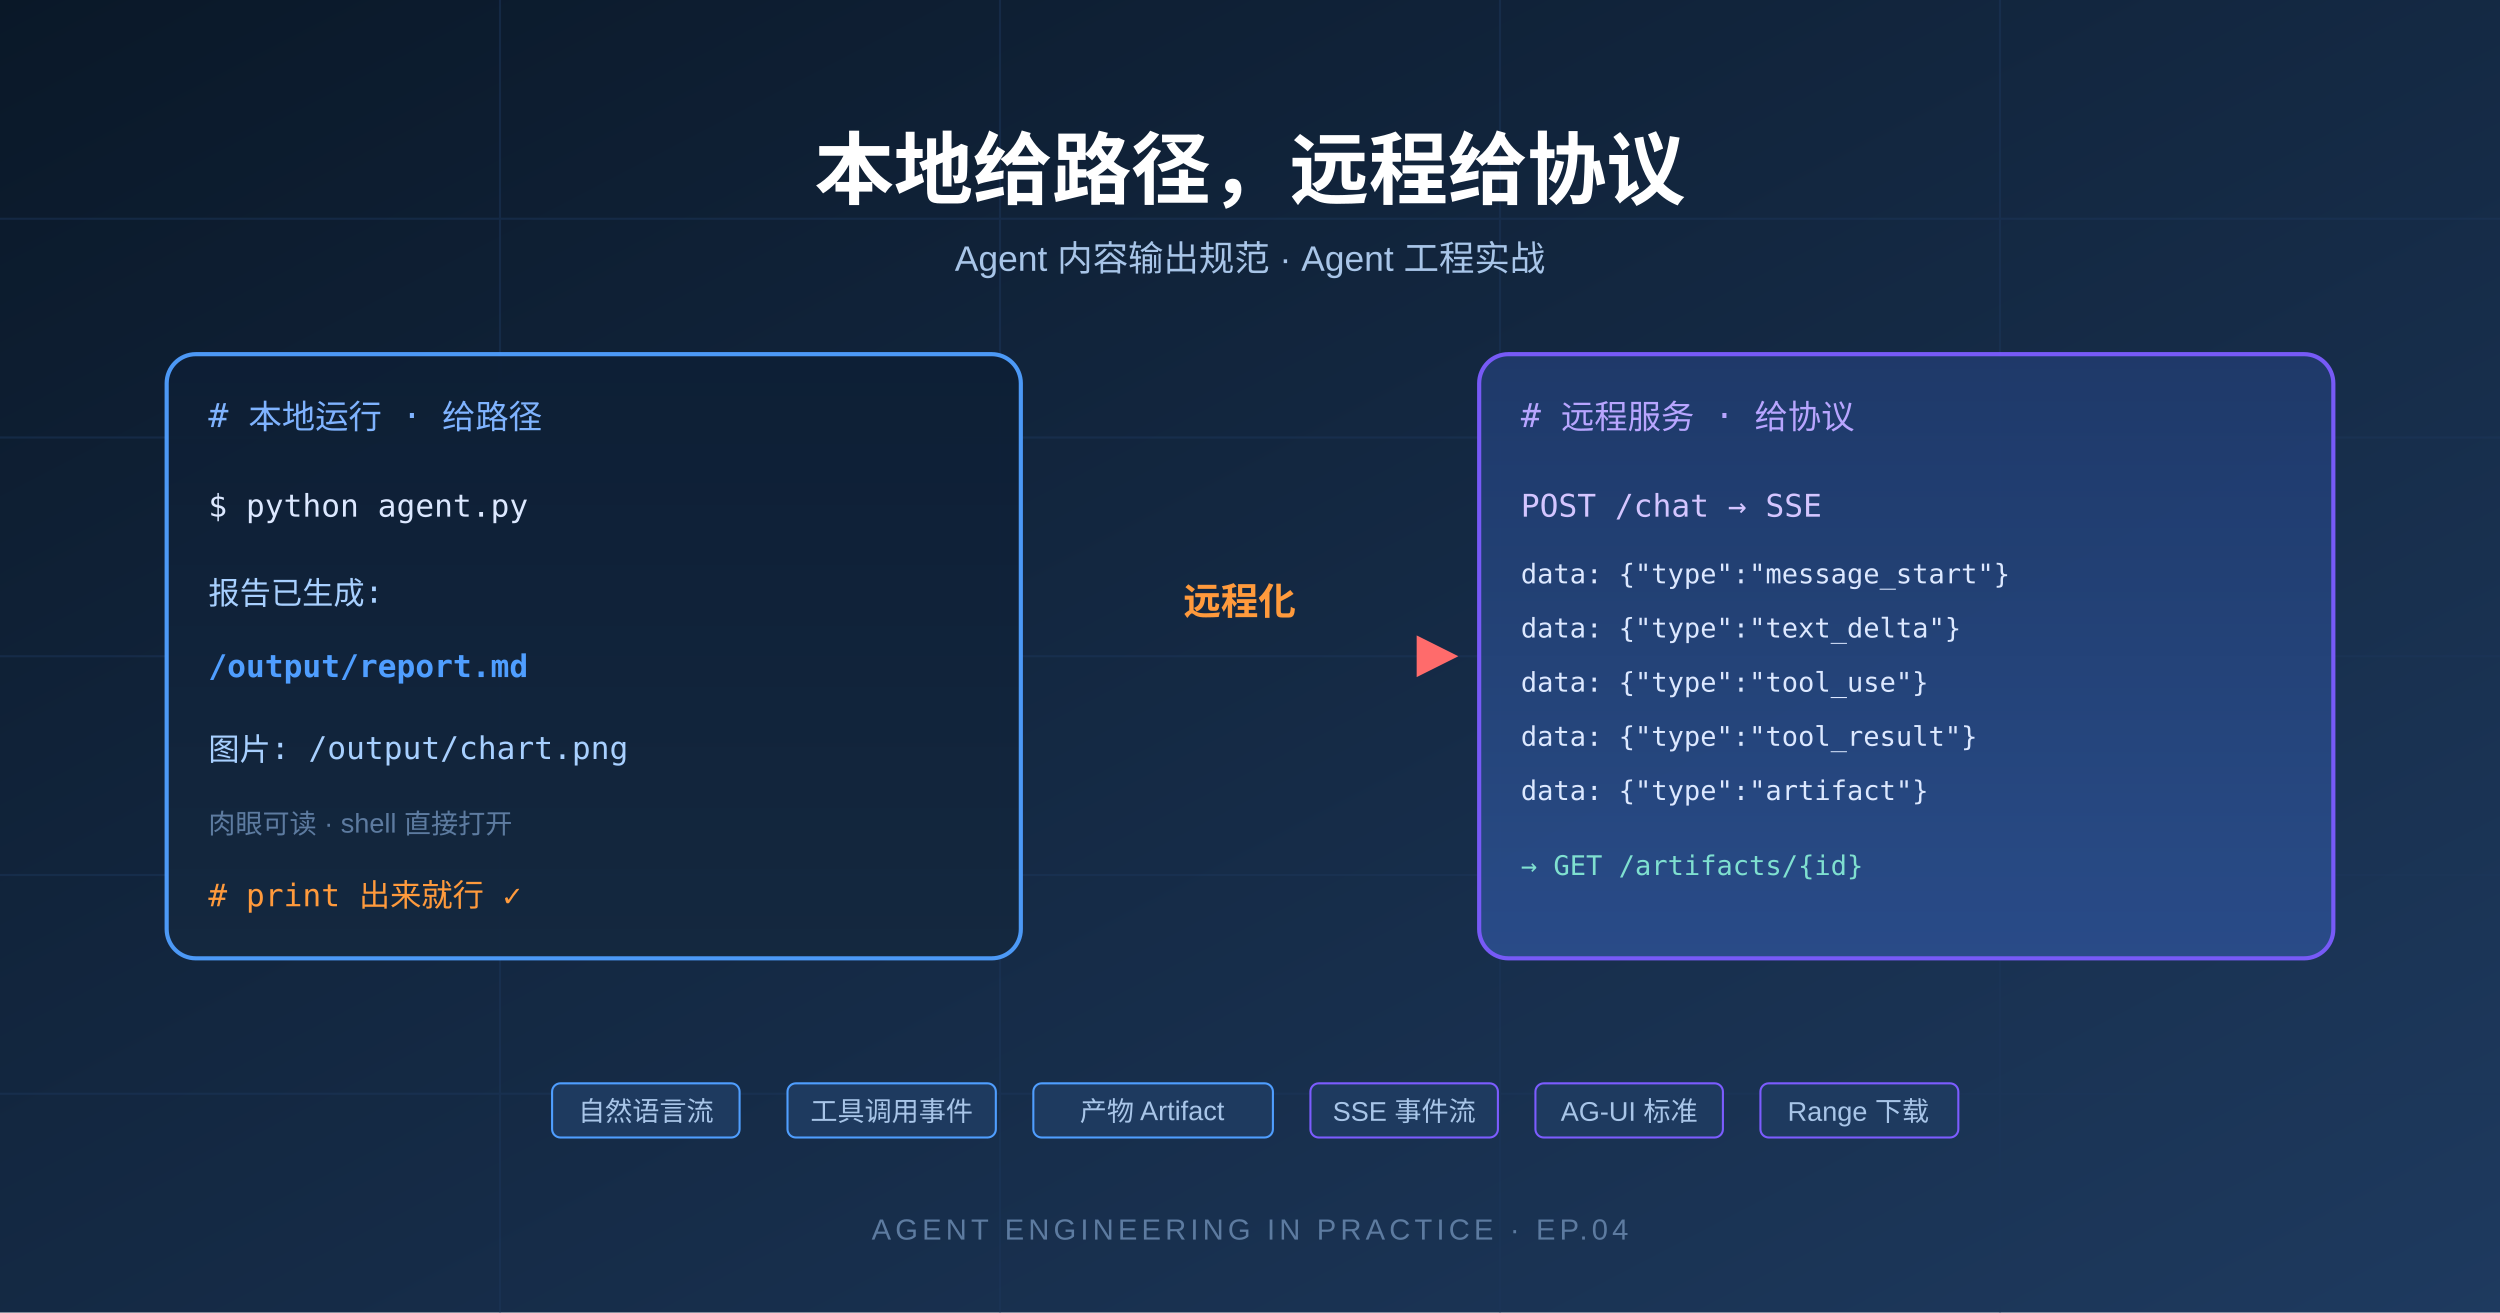
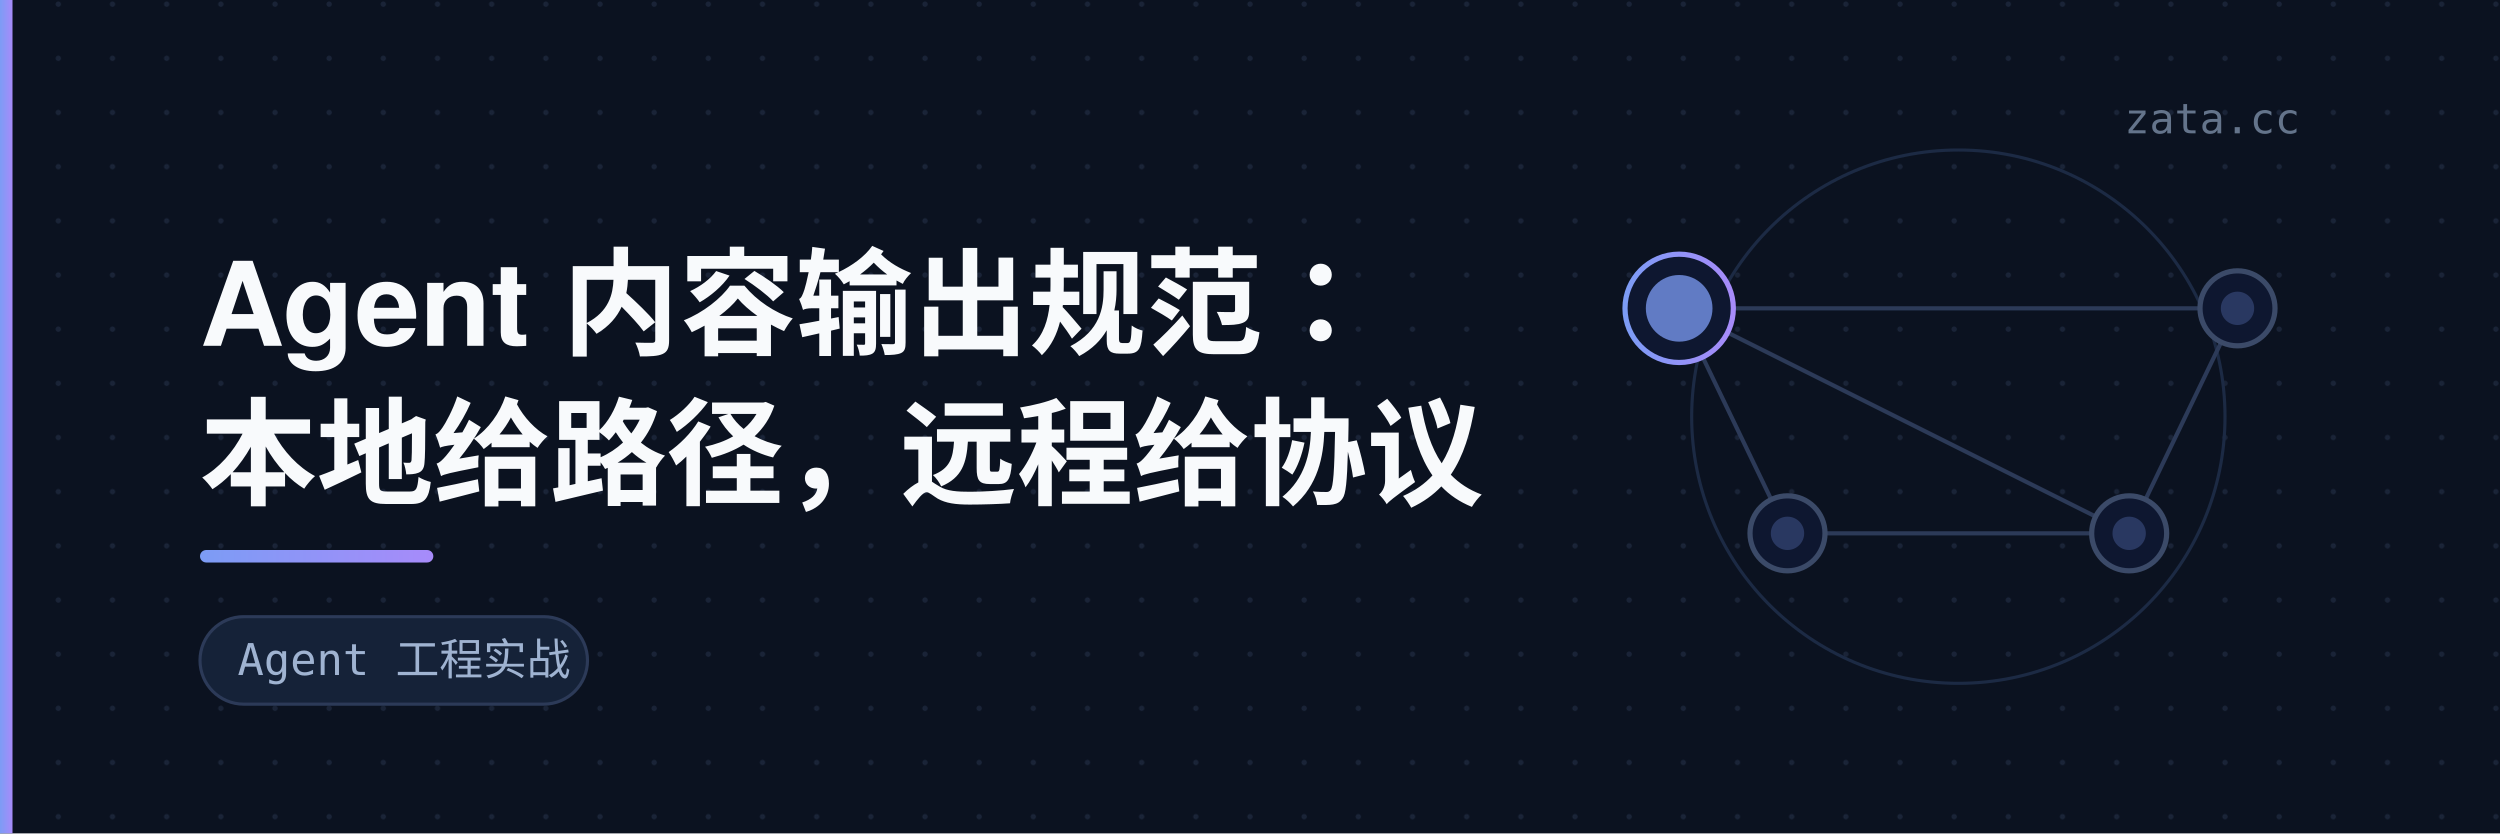
- <svg xmlns="http://www.w3.org/2000/svg" viewBox="0 0 1200 630" width="1200" height="630">
+ <svg xmlns="http://www.w3.org/2000/svg" width="1200" height="400" viewBox="0 0 1200 400" role="img" aria-label="Agent 内容输出规范：本地给路径，远程给协议">
  <defs>
-     <linearGradient id="bg" x1="0%" y1="0%" x2="100%" y2="100%">
-       <stop offset="0%" stop-color="#0a1828" />
-       <stop offset="100%" stop-color="#1e3a5f" />
+     <linearGradient id="accent" x1="0%" y1="0%" x2="100%" y2="0%">
+       <stop offset="0%" stop-color="#7C9CF5" />
+       <stop offset="100%" stop-color="#A78BFA" />
    </linearGradient>
-     <linearGradient id="local" x1="0%" y1="0%" x2="0%" y2="100%">
-       <stop offset="0%" stop-color="#0d1e35" />
-       <stop offset="100%" stop-color="#14283f" />
-     </linearGradient>
-     <linearGradient id="remote" x1="0%" y1="0%" x2="0%" y2="100%">
-       <stop offset="0%" stop-color="#1f3a6b" />
-       <stop offset="100%" stop-color="#2a4d8a" />
-     </linearGradient>
-     <linearGradient id="arrow" x1="0%" y1="0%" x2="100%" y2="0%">
-       <stop offset="0%" stop-color="#ff9a3c" />
-       <stop offset="100%" stop-color="#ff6b6b" />
-     </linearGradient>
+     <pattern id="dots" width="26" height="26" patternUnits="userSpaceOnUse">
+       <circle cx="2" cy="2" r="1.3" fill="#26324a" />
+     </pattern>
  </defs>
-   <rect width="1200" height="630" fill="url(#bg)" />
-   <g stroke="#1c3559" stroke-width="1" opacity="0.5">
-     <line x1="0" y1="105" x2="1200" y2="105" />
-     <line x1="0" y1="210" x2="1200" y2="210" />
-     <line x1="0" y1="315" x2="1200" y2="315" />
-     <line x1="0" y1="420" x2="1200" y2="420" />
-     <line x1="0" y1="525" x2="1200" y2="525" />
-     <line x1="240" y1="0" x2="240" y2="630" />
-     <line x1="480" y1="0" x2="480" y2="630" />
-     <line x1="720" y1="0" x2="720" y2="630" />
-     <line x1="960" y1="0" x2="960" y2="630" />
-   </g>
-   <text x="600" y="95" text-anchor="middle" fill="#fff" font-family="Arial, sans-serif" font-size="38" font-weight="bold">本地给路径，远程给协议</text>
-   <text x="600" y="130" text-anchor="middle" fill="#a8c5e8" font-family="Arial, sans-serif" font-size="17">Agent 内容输出规范 · Agent 工程实战</text>
-   <rect x="80" y="170" width="410" height="290" rx="14" fill="url(#local)" stroke="#4f9eff" stroke-width="2" opacity="0.95" />
-   <text x="100" y="205" fill="#7fb3ff" font-family="monospace" font-size="16"># 本地运行 · 给路径</text>
-   <text x="100" y="248" fill="#dce8ff" font-family="monospace" font-size="15">$ python agent.py</text>
-   <text x="100" y="290" fill="#a8d0ff" font-family="monospace" font-size="15">报告已生成:</text>
-   <text x="100" y="325" fill="#4f9eff" font-family="monospace" font-size="15" font-weight="bold">/output/report.md</text>
-   <text x="100" y="365" fill="#a8d0ff" font-family="monospace" font-size="15">图片: /output/chart.png</text>
-   <text x="100" y="400" fill="#5d7ba0" font-family="Arial, sans-serif" font-size="13">肉眼可读 · shell 直接打开</text>
-   <text x="100" y="435" fill="#ff9a3c" font-family="monospace" font-size="15"># print 出来就行 ✓</text>
-   <rect x="710" y="170" width="410" height="290" rx="14" fill="url(#remote)" stroke="#7c5cff" stroke-width="2" opacity="0.95" />
-   <text x="730" y="205" fill="#b8a5ff" font-family="monospace" font-size="16"># 远程服务 · 给协议</text>
-   <text x="730" y="248" fill="#d4c5ff" font-family="monospace" font-size="15">POST /chat → SSE</text>
-   <text x="730" y="280" fill="#dce8ff" font-family="monospace" font-size="13">data: {"type":"message_start"}</text>
-   <text x="730" y="306" fill="#dce8ff" font-family="monospace" font-size="13">data: {"type":"text_delta"}</text>
-   <text x="730" y="332" fill="#dce8ff" font-family="monospace" font-size="13">data: {"type":"tool_use"}</text>
-   <text x="730" y="358" fill="#dce8ff" font-family="monospace" font-size="13">data: {"type":"tool_result"}</text>
-   <text x="730" y="384" fill="#dce8ff" font-family="monospace" font-size="13">data: {"type":"artifact"}</text>
-   <text x="730" y="420" fill="#7fe0d0" font-family="monospace" font-size="13">→ GET /artifacts/{id}</text>
-   <path d="M 505 315 L 680 315" stroke="url(#arrow)" stroke-width="4" fill="none" />
-   <polygon points="680,305 700,315 680,325" fill="#ff6b6b" />
-   <text x="595" y="295" text-anchor="middle" fill="#ff9a3c" font-family="Arial, sans-serif" font-size="18" font-weight="bold">远程化</text>
-   <g font-family="Arial, sans-serif" font-size="13" fill="#a8c5e8">
-     <rect x="265" y="520" width="90" height="26" rx="4" fill="#1e3a5f" stroke="#4f9eff" />
-     <text x="310" y="538" text-anchor="middle">自然语言流</text>
-     <rect x="378" y="520" width="100" height="26" rx="4" fill="#1e3a5f" stroke="#4f9eff" />
-     <text x="428" y="538" text-anchor="middle">工具调用事件</text>
-     <rect x="496" y="520" width="115" height="26" rx="4" fill="#1e3a5f" stroke="#4f9eff" />
-     <text x="553" y="538" text-anchor="middle">产物 Artifact</text>
-     <rect x="629" y="520" width="90" height="26" rx="4" fill="#1e3a5f" stroke="#7c5cff" />
-     <text x="674" y="538" text-anchor="middle">SSE 事件流</text>
-     <rect x="737" y="520" width="90" height="26" rx="4" fill="#1e3a5f" stroke="#7c5cff" />
-     <text x="782" y="538" text-anchor="middle">AG-UI 标准</text>
-     <rect x="845" y="520" width="95" height="26" rx="4" fill="#1e3a5f" stroke="#7c5cff" />
-     <text x="892" y="538" text-anchor="middle">Range 下载</text>
-   </g>
-   <text x="600" y="595" text-anchor="middle" fill="#5d7ba0" font-family="Arial, sans-serif" font-size="14" letter-spacing="2">AGENT ENGINEERING IN PRACTICE · EP.04</text>
+   <rect width="1200" height="400" fill="#0B1220" />
+   <rect width="1200" height="400" fill="url(#dots)" opacity="0.55" />
+   <rect x="0" y="0" width="6" height="400" fill="url(#accent)" />
+   <text x="1104" y="64" text-anchor="end" font-family="ui-monospace,'SF Mono',Menlo,monospace" font-size="20" fill="#64748B">zata.cc</text>
+   <circle cx="940" cy="200" r="128" fill="none" stroke="#1c2a44" stroke-width="1.5" />
+   <line x1="806" y1="148" x2="1074" y2="148" stroke="#2c3a58" stroke-width="2" />
+   <line x1="806" y1="148" x2="858" y2="256" stroke="#2c3a58" stroke-width="2" />
+   <line x1="1074" y1="148" x2="1022" y2="256" stroke="#2c3a58" stroke-width="2" />
+   <line x1="858" y1="256" x2="1022" y2="256" stroke="#2c3a58" stroke-width="2" />
+   <line x1="806" y1="148" x2="1022" y2="256" stroke="#2c3a58" stroke-width="2" />
+   <circle cx="806" cy="148" r="26" fill="#0e1730" stroke="url(#accent)" stroke-width="2.5" />
+   <circle cx="806" cy="148" r="16" fill="#7C9CF5" opacity="0.75" />
+   <circle cx="1074" cy="148" r="18" fill="#0e1730" stroke="#3b4a68" stroke-width="2.5" />
+   <circle cx="1074" cy="148" r="8" fill="#7C9CF5" opacity="0.25" />
+   <circle cx="858" cy="256" r="18" fill="#0e1730" stroke="#3b4a68" stroke-width="2.5" />
+   <circle cx="858" cy="256" r="8" fill="#7C9CF5" opacity="0.25" />
+   <circle cx="1022" cy="256" r="18" fill="#0e1730" stroke="#3b4a68" stroke-width="2.5" />
+   <circle cx="1022" cy="256" r="8" fill="#7C9CF5" opacity="0.25" />
+   <text x="96" y="166" font-family="'PingFang SC','Noto Sans SC','Helvetica Neue',sans-serif" font-size="56" font-weight="700" fill="#F8FAFC">Agent 内容输出规范：</text>
+   <text x="96" y="238" font-family="'PingFang SC','Noto Sans SC','Helvetica Neue',sans-serif" font-size="56" font-weight="700" fill="#F8FAFC">本地给路径，远程给协议</text>
+   <rect x="96" y="264" width="112" height="6" rx="3" fill="url(#accent)" />
+   <rect x="96" y="296" width="186" height="42" rx="21" fill="#152238" stroke="#2c3a58" stroke-width="1.5" />
+   <text x="114" y="324" font-family="ui-monospace,'SF Mono',Menlo,monospace" font-size="21" fill="#9FB3D1">Agent 工程实战</text>
</svg>
